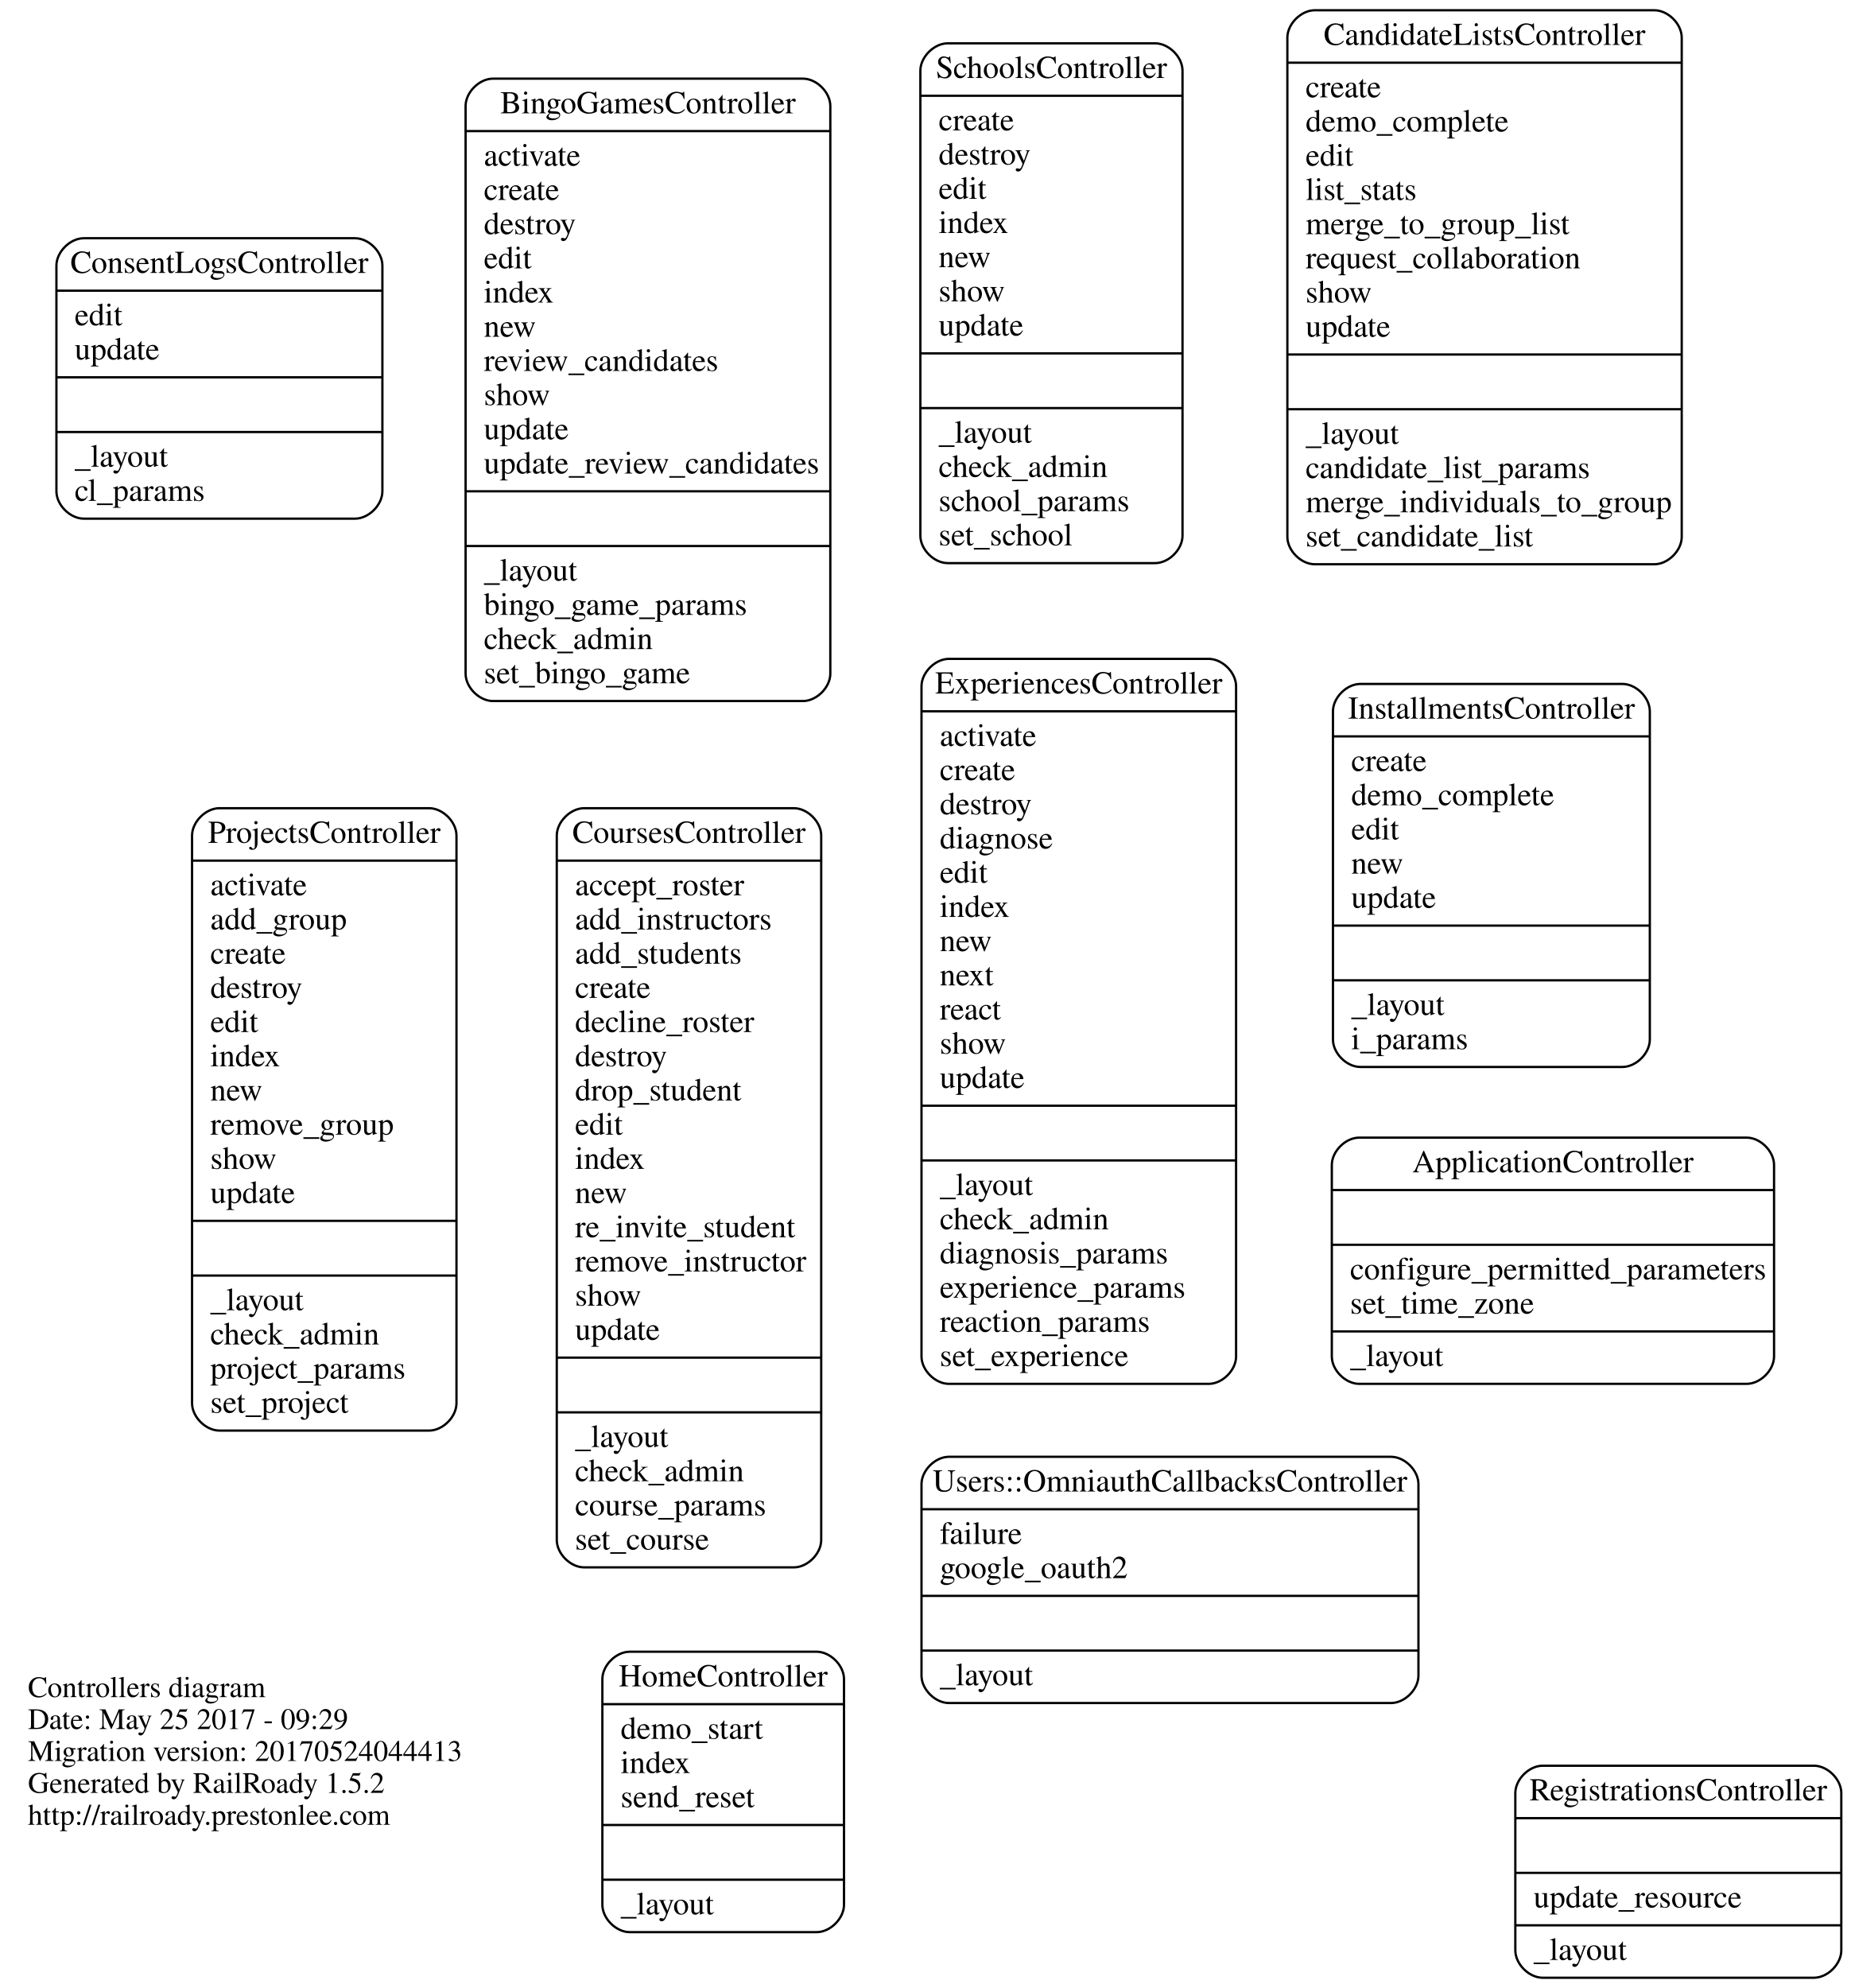
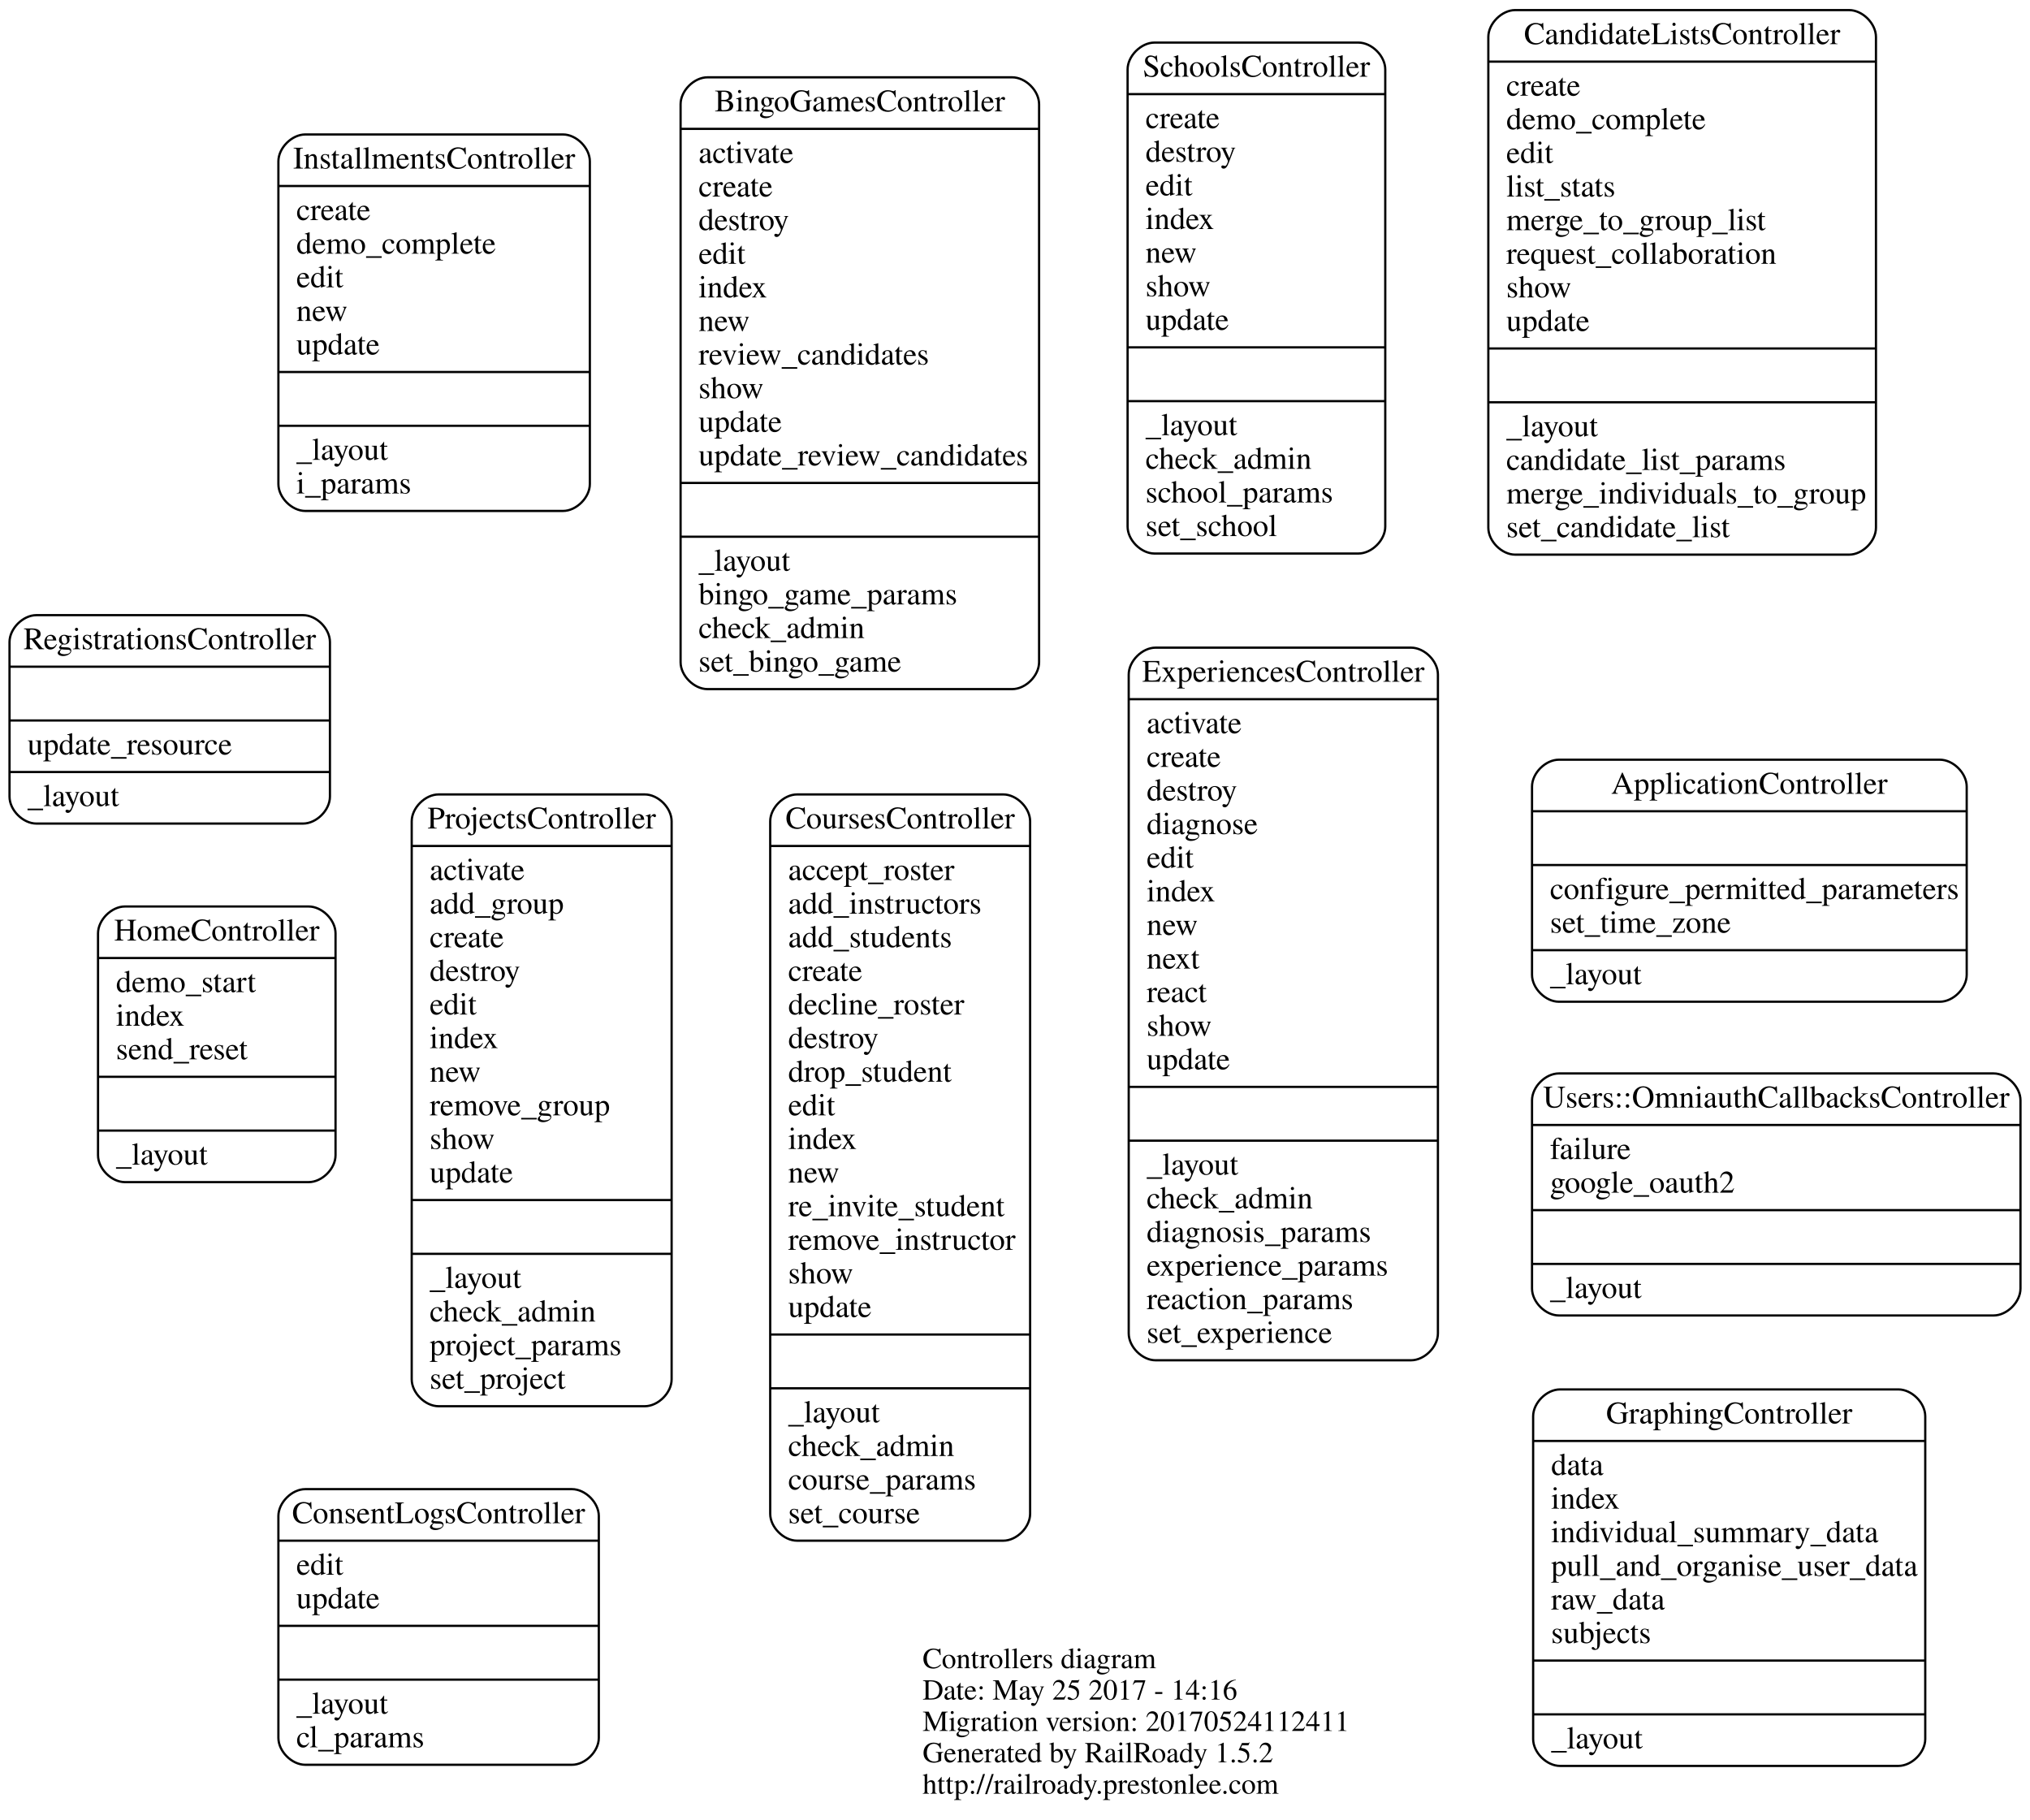
- <svg xmlns="http://www.w3.org/2000/svg" width="812pt" height="872pt" viewBox="0.00 0.00 811.50 872.00">
-   <g id="graph0" class="graph" transform="scale(1 1) rotate(0) translate(304 508)">
-     <polygon fill="none" stroke="none" points="-304,364 -304,-508 507.5,-508 507.5,364 -304,364" />
+ <svg xmlns="http://www.w3.org/2000/svg" width="906pt" height="812pt" viewBox="0.00 0.00 905.50 812.00">
+   <g id="graph0" class="graph" transform="scale(1 1) rotate(0) translate(403.5 508)">
+     <polygon fill="none" stroke="none" points="-403.5,304 -403.5,-508 502,-508 502,304 -403.5,304" />
    <g id="node1" class="node">
-       <text text-anchor="start" x="-292" y="236.4" font-family="Times,serif" font-size="13.00">Controllers diagram</text>
-       <text text-anchor="start" x="-292" y="250.4" font-family="Times,serif" font-size="13.00">Date: May 25 2017 - 09:29</text>
-       <text text-anchor="start" x="-292" y="264.4" font-family="Times,serif" font-size="13.00">Migration version: 20170524044413</text>
-       <text text-anchor="start" x="-292" y="278.4" font-family="Times,serif" font-size="13.00">Generated by RailRoady 1.5.2</text>
-       <text text-anchor="start" x="-292" y="292.4" font-family="Times,serif" font-size="13.00">http://railroady.prestonlee.com</text>
+       <text text-anchor="start" x="8" y="236.4" font-family="Times,serif" font-size="13.00">Controllers diagram</text>
+       <text text-anchor="start" x="8" y="250.4" font-family="Times,serif" font-size="13.00">Date: May 25 2017 - 14:16</text>
+       <text text-anchor="start" x="8" y="264.4" font-family="Times,serif" font-size="13.00">Migration version: 20170524112411</text>
+       <text text-anchor="start" x="8" y="278.4" font-family="Times,serif" font-size="13.00">Generated by RailRoady 1.5.2</text>
+       <text text-anchor="start" x="8" y="292.4" font-family="Times,serif" font-size="13.00">http://railroady.prestonlee.com</text>
    </g>
    <g id="node2" class="node">
      <path fill="none" stroke="black" d="M-208,119.5C-208,119.5 -116,119.5 -116,119.5 -110,119.5 -104,113.5 -104,107.5 -104,107.5 -104,-141.5 -104,-141.5 -104,-147.5 -110,-153.5 -116,-153.5 -116,-153.5 -208,-153.5 -208,-153.5 -214,-153.5 -220,-147.5 -220,-141.5 -220,-141.5 -220,107.5 -220,107.5 -220,113.5 -214,119.5 -208,119.5" />
      <text text-anchor="middle" x="-162" y="-138.3" font-family="Times,serif" font-size="14.00">ProjectsController</text>
      <polyline fill="none" stroke="black" points="-220,-130.5 -104,-130.5 " />
      <text text-anchor="start" x="-212" y="-115.3" font-family="Times,serif" font-size="14.00">activate</text>
      <text text-anchor="start" x="-212" y="-100.3" font-family="Times,serif" font-size="14.00">add_group</text>
      <text text-anchor="start" x="-212" y="-85.3" font-family="Times,serif" font-size="14.00">create</text>
      <text text-anchor="start" x="-212" y="-70.3" font-family="Times,serif" font-size="14.00">destroy</text>
      <text text-anchor="start" x="-212" y="-55.3" font-family="Times,serif" font-size="14.00">edit</text>
      <text text-anchor="start" x="-212" y="-40.3" font-family="Times,serif" font-size="14.00">index</text>
      <text text-anchor="start" x="-212" y="-25.3" font-family="Times,serif" font-size="14.00">new</text>
      <text text-anchor="start" x="-212" y="-10.3" font-family="Times,serif" font-size="14.00">remove_group</text>
      <text text-anchor="start" x="-212" y="4.7" font-family="Times,serif" font-size="14.00">show</text>
      <text text-anchor="start" x="-212" y="19.7" font-family="Times,serif" font-size="14.00">update</text>
      <polyline fill="none" stroke="black" points="-220,27.5 -104,27.5 " />
      <polyline fill="none" stroke="black" points="-220,51.5 -104,51.5 " />
      <text text-anchor="start" x="-212" y="66.7" font-family="Times,serif" font-size="14.00">_layout</text>
      <text text-anchor="start" x="-212" y="81.7" font-family="Times,serif" font-size="14.00">check_admin</text>
      <text text-anchor="start" x="-212" y="96.7" font-family="Times,serif" font-size="14.00">project_params</text>
      <text text-anchor="start" x="-212" y="111.7" font-family="Times,serif" font-size="14.00">set_project</text>
    </g>
    <g id="node3" class="node">
      <path fill="none" stroke="black" d="M-88,-200.5C-88,-200.5 48,-200.5 48,-200.5 54,-200.5 60,-206.5 60,-212.5 60,-212.5 60,-461.5 60,-461.5 60,-467.5 54,-473.5 48,-473.5 48,-473.5 -88,-473.5 -88,-473.5 -94,-473.5 -100,-467.5 -100,-461.5 -100,-461.5 -100,-212.5 -100,-212.5 -100,-206.5 -94,-200.5 -88,-200.5" />
      <text text-anchor="middle" x="-20" y="-458.3" font-family="Times,serif" font-size="14.00">BingoGamesController</text>
      <polyline fill="none" stroke="black" points="-100,-450.5 60,-450.5 " />
      <text text-anchor="start" x="-92" y="-435.3" font-family="Times,serif" font-size="14.00">activate</text>
      <text text-anchor="start" x="-92" y="-420.3" font-family="Times,serif" font-size="14.00">create</text>
      <text text-anchor="start" x="-92" y="-405.3" font-family="Times,serif" font-size="14.00">destroy</text>
      <text text-anchor="start" x="-92" y="-390.3" font-family="Times,serif" font-size="14.00">edit</text>
      <text text-anchor="start" x="-92" y="-375.3" font-family="Times,serif" font-size="14.00">index</text>
      <text text-anchor="start" x="-92" y="-360.3" font-family="Times,serif" font-size="14.00">new</text>
      <text text-anchor="start" x="-92" y="-345.3" font-family="Times,serif" font-size="14.00">review_candidates</text>
      <text text-anchor="start" x="-92" y="-330.3" font-family="Times,serif" font-size="14.00">show</text>
      <text text-anchor="start" x="-92" y="-315.3" font-family="Times,serif" font-size="14.00">update</text>
      <text text-anchor="start" x="-92" y="-300.3" font-family="Times,serif" font-size="14.00">update_review_candidates</text>
      <polyline fill="none" stroke="black" points="-100,-292.5 60,-292.5 " />
      <polyline fill="none" stroke="black" points="-100,-268.5 60,-268.5 " />
      <text text-anchor="start" x="-92" y="-253.3" font-family="Times,serif" font-size="14.00">_layout</text>
      <text text-anchor="start" x="-92" y="-238.3" font-family="Times,serif" font-size="14.00">bingo_game_params</text>
      <text text-anchor="start" x="-92" y="-223.3" font-family="Times,serif" font-size="14.00">check_admin</text>
      <text text-anchor="start" x="-92" y="-208.3" font-family="Times,serif" font-size="14.00">set_bingo_game</text>
    </g>
    <g id="node4" class="node">
      <path fill="none" stroke="black" d="M272.5,-260.5C272.5,-260.5 421.5,-260.5 421.5,-260.5 427.5,-260.5 433.5,-266.5 433.5,-272.5 433.5,-272.5 433.5,-491.5 433.5,-491.5 433.5,-497.5 427.5,-503.5 421.5,-503.5 421.5,-503.5 272.5,-503.5 272.5,-503.5 266.5,-503.5 260.5,-497.5 260.5,-491.5 260.5,-491.5 260.5,-272.5 260.5,-272.5 260.5,-266.5 266.5,-260.5 272.5,-260.5" />
      <text text-anchor="middle" x="347" y="-488.3" font-family="Times,serif" font-size="14.00">CandidateListsController</text>
      <polyline fill="none" stroke="black" points="260.5,-480.5 433.5,-480.5 " />
      <text text-anchor="start" x="268.5" y="-465.3" font-family="Times,serif" font-size="14.00">create</text>
      <text text-anchor="start" x="268.5" y="-450.3" font-family="Times,serif" font-size="14.00">demo_complete</text>
      <text text-anchor="start" x="268.5" y="-435.3" font-family="Times,serif" font-size="14.00">edit</text>
      <text text-anchor="start" x="268.5" y="-420.3" font-family="Times,serif" font-size="14.00">list_stats</text>
      <text text-anchor="start" x="268.5" y="-405.3" font-family="Times,serif" font-size="14.00">merge_to_group_list</text>
      <text text-anchor="start" x="268.5" y="-390.3" font-family="Times,serif" font-size="14.00">request_collaboration</text>
      <text text-anchor="start" x="268.5" y="-375.3" font-family="Times,serif" font-size="14.00">show</text>
      <text text-anchor="start" x="268.5" y="-360.3" font-family="Times,serif" font-size="14.00">update</text>
      <polyline fill="none" stroke="black" points="260.5,-352.5 433.5,-352.5 " />
      <polyline fill="none" stroke="black" points="260.5,-328.5 433.5,-328.5 " />
      <text text-anchor="start" x="268.5" y="-313.3" font-family="Times,serif" font-size="14.00">_layout</text>
      <text text-anchor="start" x="268.5" y="-298.3" font-family="Times,serif" font-size="14.00">candidate_list_params</text>
      <text text-anchor="start" x="268.5" y="-283.3" font-family="Times,serif" font-size="14.00">merge_individuals_to_group</text>
      <text text-anchor="start" x="268.5" y="-268.3" font-family="Times,serif" font-size="14.00">set_candidate_list</text>
    </g>
    <g id="node5" class="node">
      <path fill="none" stroke="black" d="M-48,179.5C-48,179.5 44,179.5 44,179.5 50,179.5 56,173.5 56,167.5 56,167.5 56,-141.5 56,-141.5 56,-147.5 50,-153.5 44,-153.5 44,-153.5 -48,-153.5 -48,-153.5 -54,-153.5 -60,-147.5 -60,-141.5 -60,-141.5 -60,167.5 -60,167.5 -60,173.5 -54,179.5 -48,179.5" />
      <text text-anchor="middle" x="-2" y="-138.3" font-family="Times,serif" font-size="14.00">CoursesController</text>
      <polyline fill="none" stroke="black" points="-60,-130.5 56,-130.5 " />
      <text text-anchor="start" x="-52" y="-115.3" font-family="Times,serif" font-size="14.00">accept_roster</text>
      <text text-anchor="start" x="-52" y="-100.3" font-family="Times,serif" font-size="14.00">add_instructors</text>
      <text text-anchor="start" x="-52" y="-85.3" font-family="Times,serif" font-size="14.00">add_students</text>
      <text text-anchor="start" x="-52" y="-70.3" font-family="Times,serif" font-size="14.00">create</text>
      <text text-anchor="start" x="-52" y="-55.3" font-family="Times,serif" font-size="14.00">decline_roster</text>
      <text text-anchor="start" x="-52" y="-40.3" font-family="Times,serif" font-size="14.00">destroy</text>
      <text text-anchor="start" x="-52" y="-25.3" font-family="Times,serif" font-size="14.00">drop_student</text>
      <text text-anchor="start" x="-52" y="-10.3" font-family="Times,serif" font-size="14.00">edit</text>
      <text text-anchor="start" x="-52" y="4.7" font-family="Times,serif" font-size="14.00">index</text>
      <text text-anchor="start" x="-52" y="19.7" font-family="Times,serif" font-size="14.00">new</text>
      <text text-anchor="start" x="-52" y="34.7" font-family="Times,serif" font-size="14.00">re_invite_student</text>
      <text text-anchor="start" x="-52" y="49.7" font-family="Times,serif" font-size="14.00">remove_instructor</text>
      <text text-anchor="start" x="-52" y="64.7" font-family="Times,serif" font-size="14.00">show</text>
      <text text-anchor="start" x="-52" y="79.7" font-family="Times,serif" font-size="14.00">update</text>
      <polyline fill="none" stroke="black" points="-60,87.5 56,87.5 " />
      <polyline fill="none" stroke="black" points="-60,111.5 56,111.5 " />
      <text text-anchor="start" x="-52" y="126.7" font-family="Times,serif" font-size="14.00">_layout</text>
      <text text-anchor="start" x="-52" y="141.7" font-family="Times,serif" font-size="14.00">check_admin</text>
      <text text-anchor="start" x="-52" y="156.7" font-family="Times,serif" font-size="14.00">course_params</text>
      <text text-anchor="start" x="-52" y="171.7" font-family="Times,serif" font-size="14.00">set_course</text>
    </g>
    <g id="node6" class="node">
-       <path fill="none" stroke="black" d="M292,99C292,99 462,99 462,99 468,99 474,93 474,87 474,87 474,3 474,3 474,-3 468,-9 462,-9 462,-9 292,-9 292,-9 286,-9 280,-3 280,3 280,3 280,87 280,87 280,93 286,99 292,99" />
-       <text text-anchor="middle" x="377" y="6.2" font-family="Times,serif" font-size="14.00">ApplicationController</text>
-       <polyline fill="none" stroke="black" points="280,14 474,14 " />
-       <polyline fill="none" stroke="black" points="280,38 474,38 " />
-       <text text-anchor="start" x="288" y="53.2" font-family="Times,serif" font-size="14.00">configure_permitted_parameters</text>
-       <text text-anchor="start" x="288" y="68.2" font-family="Times,serif" font-size="14.00">set_time_zone</text>
-       <polyline fill="none" stroke="black" points="280,76 474,76 " />
-       <text text-anchor="start" x="288" y="91.2" font-family="Times,serif" font-size="14.00">_layout</text>
+       <path fill="none" stroke="black" d="M292,-61C292,-61 462,-61 462,-61 468,-61 474,-67 474,-73 474,-73 474,-157 474,-157 474,-163 468,-169 462,-169 462,-169 292,-169 292,-169 286,-169 280,-163 280,-157 280,-157 280,-73 280,-73 280,-67 286,-61 292,-61" />
+       <text text-anchor="middle" x="377" y="-153.8" font-family="Times,serif" font-size="14.00">ApplicationController</text>
+       <polyline fill="none" stroke="black" points="280,-146 474,-146 " />
+       <polyline fill="none" stroke="black" points="280,-122 474,-122 " />
+       <text text-anchor="start" x="288" y="-106.8" font-family="Times,serif" font-size="14.00">configure_permitted_parameters</text>
+       <text text-anchor="start" x="288" y="-91.8" font-family="Times,serif" font-size="14.00">set_time_zone</text>
+       <polyline fill="none" stroke="black" points="280,-84 474,-84 " />
+       <text text-anchor="start" x="288" y="-68.8" font-family="Times,serif" font-size="14.00">_layout</text>
    </g>
    <g id="node7" class="node">
-       <path fill="none" stroke="black" d="M372.5,359.5C372.5,359.5 491.5,359.5 491.5,359.5 497.5,359.5 503.5,353.5 503.5,347.5 503.5,347.5 503.5,278.5 503.5,278.5 503.5,272.5 497.5,266.5 491.5,266.5 491.5,266.5 372.5,266.5 372.5,266.5 366.5,266.5 360.5,272.5 360.5,278.5 360.5,278.5 360.5,347.5 360.5,347.5 360.5,353.5 366.5,359.5 372.5,359.5" />
-       <text text-anchor="middle" x="432" y="281.7" font-family="Times,serif" font-size="14.00">RegistrationsController</text>
-       <polyline fill="none" stroke="black" points="360.5,289.5 503.5,289.5 " />
-       <polyline fill="none" stroke="black" points="360.5,313.5 503.5,313.5 " />
-       <text text-anchor="start" x="368.5" y="328.7" font-family="Times,serif" font-size="14.00">update_resource</text>
-       <polyline fill="none" stroke="black" points="360.5,336.5 503.5,336.5 " />
-       <text text-anchor="start" x="368.5" y="351.7" font-family="Times,serif" font-size="14.00">_layout</text>
+       <path fill="none" stroke="black" d="M-387.5,-140.5C-387.5,-140.5 -268.5,-140.5 -268.5,-140.5 -262.5,-140.5 -256.5,-146.5 -256.5,-152.5 -256.5,-152.5 -256.5,-221.5 -256.5,-221.5 -256.5,-227.5 -262.5,-233.5 -268.5,-233.5 -268.5,-233.5 -387.5,-233.5 -387.5,-233.5 -393.5,-233.5 -399.5,-227.5 -399.5,-221.5 -399.5,-221.5 -399.5,-152.5 -399.5,-152.5 -399.5,-146.5 -393.5,-140.5 -387.5,-140.5" />
+       <text text-anchor="middle" x="-328" y="-218.3" font-family="Times,serif" font-size="14.00">RegistrationsController</text>
+       <polyline fill="none" stroke="black" points="-399.5,-210.5 -256.5,-210.5 " />
+       <polyline fill="none" stroke="black" points="-399.5,-186.5 -256.5,-186.5 " />
+       <text text-anchor="start" x="-391.5" y="-171.3" font-family="Times,serif" font-size="14.00">update_resource</text>
+       <polyline fill="none" stroke="black" points="-399.5,-163.5 -256.5,-163.5 " />
+       <text text-anchor="start" x="-391.5" y="-148.3" font-family="Times,serif" font-size="14.00">_layout</text>
    </g>
    <g id="node8" class="node">
      <path fill="none" stroke="black" d="M112,99C112,99 226,99 226,99 232,99 238,93 238,87 238,87 238,-207 238,-207 238,-213 232,-219 226,-219 226,-219 112,-219 112,-219 106,-219 100,-213 100,-207 100,-207 100,87 100,87 100,93 106,99 112,99" />
      <text text-anchor="middle" x="169" y="-203.8" font-family="Times,serif" font-size="14.00">ExperiencesController</text>
      <polyline fill="none" stroke="black" points="100,-196 238,-196 " />
      <text text-anchor="start" x="108" y="-180.8" font-family="Times,serif" font-size="14.00">activate</text>
      <text text-anchor="start" x="108" y="-165.8" font-family="Times,serif" font-size="14.00">create</text>
      <text text-anchor="start" x="108" y="-150.8" font-family="Times,serif" font-size="14.00">destroy</text>
      <text text-anchor="start" x="108" y="-135.8" font-family="Times,serif" font-size="14.00">diagnose</text>
      <text text-anchor="start" x="108" y="-120.8" font-family="Times,serif" font-size="14.00">edit</text>
      <text text-anchor="start" x="108" y="-105.8" font-family="Times,serif" font-size="14.00">index</text>
      <text text-anchor="start" x="108" y="-90.8" font-family="Times,serif" font-size="14.00">new</text>
      <text text-anchor="start" x="108" y="-75.8" font-family="Times,serif" font-size="14.00">next</text>
      <text text-anchor="start" x="108" y="-60.8" font-family="Times,serif" font-size="14.00">react</text>
      <text text-anchor="start" x="108" y="-45.8" font-family="Times,serif" font-size="14.00">show</text>
      <text text-anchor="start" x="108" y="-30.8" font-family="Times,serif" font-size="14.00">update</text>
      <polyline fill="none" stroke="black" points="100,-23 238,-23 " />
      <polyline fill="none" stroke="black" points="100,1 238,1 " />
      <text text-anchor="start" x="108" y="16.2" font-family="Times,serif" font-size="14.00">_layout</text>
      <text text-anchor="start" x="108" y="31.2" font-family="Times,serif" font-size="14.00">check_admin</text>
      <text text-anchor="start" x="108" y="46.2" font-family="Times,serif" font-size="14.00">diagnosis_params</text>
      <text text-anchor="start" x="108" y="61.2" font-family="Times,serif" font-size="14.00">experience_params</text>
      <text text-anchor="start" x="108" y="76.2" font-family="Times,serif" font-size="14.00">reaction_params</text>
      <text text-anchor="start" x="108" y="91.2" font-family="Times,serif" font-size="14.00">set_experience</text>
    </g>
    <g id="node9" class="node">
-       <path fill="none" stroke="black" d="M112,239C112,239 306,239 306,239 312,239 318,233 318,227 318,227 318,143 318,143 318,137 312,131 306,131 306,131 112,131 112,131 106,131 100,137 100,143 100,143 100,227 100,227 100,233 106,239 112,239" />
-       <text text-anchor="middle" x="209" y="146.2" font-family="Times,serif" font-size="14.00">Users::OmniauthCallbacksController</text>
-       <polyline fill="none" stroke="black" points="100,154 318,154 " />
-       <text text-anchor="start" x="108" y="169.2" font-family="Times,serif" font-size="14.00">failure</text>
-       <text text-anchor="start" x="108" y="184.2" font-family="Times,serif" font-size="14.00">google_oauth2</text>
-       <polyline fill="none" stroke="black" points="100,192 318,192 " />
-       <polyline fill="none" stroke="black" points="100,216 318,216 " />
-       <text text-anchor="start" x="108" y="231.2" font-family="Times,serif" font-size="14.00">_layout</text>
+       <path fill="none" stroke="black" d="M292,79C292,79 486,79 486,79 492,79 498,73 498,67 498,67 498,-17 498,-17 498,-23 492,-29 486,-29 486,-29 292,-29 292,-29 286,-29 280,-23 280,-17 280,-17 280,67 280,67 280,73 286,79 292,79" />
+       <text text-anchor="middle" x="389" y="-13.8" font-family="Times,serif" font-size="14.00">Users::OmniauthCallbacksController</text>
+       <polyline fill="none" stroke="black" points="280,-6 498,-6 " />
+       <text text-anchor="start" x="288" y="9.2" font-family="Times,serif" font-size="14.00">failure</text>
+       <text text-anchor="start" x="288" y="24.2" font-family="Times,serif" font-size="14.00">google_oauth2</text>
+       <polyline fill="none" stroke="black" points="280,32 498,32 " />
+       <polyline fill="none" stroke="black" points="280,56 498,56 " />
+       <text text-anchor="start" x="288" y="71.2" font-family="Times,serif" font-size="14.00">_layout</text>
    </g>
    <g id="node10" class="node">
-       <path fill="none" stroke="black" d="M-28,339.5C-28,339.5 54,339.5 54,339.5 60,339.5 66,333.5 66,327.5 66,327.5 66,228.5 66,228.5 66,222.5 60,216.5 54,216.5 54,216.5 -28,216.5 -28,216.5 -34,216.5 -40,222.5 -40,228.5 -40,228.5 -40,327.5 -40,327.5 -40,333.5 -34,339.5 -28,339.5" />
-       <text text-anchor="middle" x="13" y="231.7" font-family="Times,serif" font-size="14.00">HomeController</text>
-       <polyline fill="none" stroke="black" points="-40,239.5 66,239.5 " />
-       <text text-anchor="start" x="-32" y="254.7" font-family="Times,serif" font-size="14.00">demo_start</text>
-       <text text-anchor="start" x="-32" y="269.7" font-family="Times,serif" font-size="14.00">index</text>
-       <text text-anchor="start" x="-32" y="284.7" font-family="Times,serif" font-size="14.00">send_reset</text>
-       <polyline fill="none" stroke="black" points="-40,292.5 66,292.5 " />
-       <polyline fill="none" stroke="black" points="-40,316.5 66,316.5 " />
-       <text text-anchor="start" x="-32" y="331.7" font-family="Times,serif" font-size="14.00">_layout</text>
+       <path fill="none" stroke="black" d="M-348,19.5C-348,19.5 -266,19.5 -266,19.5 -260,19.5 -254,13.5 -254,7.5 -254,7.5 -254,-91.5 -254,-91.5 -254,-97.5 -260,-103.5 -266,-103.5 -266,-103.5 -348,-103.5 -348,-103.5 -354,-103.5 -360,-97.5 -360,-91.5 -360,-91.5 -360,7.5 -360,7.5 -360,13.5 -354,19.5 -348,19.5" />
+       <text text-anchor="middle" x="-307" y="-88.3" font-family="Times,serif" font-size="14.00">HomeController</text>
+       <polyline fill="none" stroke="black" points="-360,-80.5 -254,-80.5 " />
+       <text text-anchor="start" x="-352" y="-65.3" font-family="Times,serif" font-size="14.00">demo_start</text>
+       <text text-anchor="start" x="-352" y="-50.3" font-family="Times,serif" font-size="14.00">index</text>
+       <text text-anchor="start" x="-352" y="-35.3" font-family="Times,serif" font-size="14.00">send_reset</text>
+       <polyline fill="none" stroke="black" points="-360,-27.5 -254,-27.5 " />
+       <polyline fill="none" stroke="black" points="-360,-3.5 -254,-3.5 " />
+       <text text-anchor="start" x="-352" y="11.7" font-family="Times,serif" font-size="14.00">_layout</text>
    </g>
    <g id="node11" class="node">
-       <path fill="none" stroke="black" d="M292.5,-40C292.5,-40 407.5,-40 407.5,-40 413.5,-40 419.5,-46 419.5,-52 419.5,-52 419.5,-196 419.5,-196 419.5,-202 413.5,-208 407.5,-208 407.5,-208 292.5,-208 292.5,-208 286.5,-208 280.5,-202 280.5,-196 280.5,-196 280.5,-52 280.5,-52 280.5,-46 286.5,-40 292.5,-40" />
-       <text text-anchor="middle" x="350" y="-192.8" font-family="Times,serif" font-size="14.00">InstallmentsController</text>
-       <polyline fill="none" stroke="black" points="280.5,-185 419.5,-185 " />
-       <text text-anchor="start" x="288.5" y="-169.8" font-family="Times,serif" font-size="14.00">create</text>
-       <text text-anchor="start" x="288.5" y="-154.8" font-family="Times,serif" font-size="14.00">demo_complete</text>
-       <text text-anchor="start" x="288.5" y="-139.8" font-family="Times,serif" font-size="14.00">edit</text>
-       <text text-anchor="start" x="288.5" y="-124.8" font-family="Times,serif" font-size="14.00">new</text>
-       <text text-anchor="start" x="288.5" y="-109.8" font-family="Times,serif" font-size="14.00">update</text>
-       <polyline fill="none" stroke="black" points="280.5,-102 419.5,-102 " />
-       <polyline fill="none" stroke="black" points="280.5,-78 419.5,-78 " />
-       <text text-anchor="start" x="288.5" y="-62.8" font-family="Times,serif" font-size="14.00">_layout</text>
-       <text text-anchor="start" x="288.5" y="-47.8" font-family="Times,serif" font-size="14.00">i_params</text>
+       <path fill="none" stroke="black" d="M-267.5,-280C-267.5,-280 -152.5,-280 -152.5,-280 -146.5,-280 -140.5,-286 -140.5,-292 -140.5,-292 -140.5,-436 -140.5,-436 -140.5,-442 -146.5,-448 -152.5,-448 -152.5,-448 -267.5,-448 -267.5,-448 -273.5,-448 -279.5,-442 -279.5,-436 -279.5,-436 -279.5,-292 -279.5,-292 -279.5,-286 -273.5,-280 -267.5,-280" />
+       <text text-anchor="middle" x="-210" y="-432.8" font-family="Times,serif" font-size="14.00">InstallmentsController</text>
+       <polyline fill="none" stroke="black" points="-279.5,-425 -140.5,-425 " />
+       <text text-anchor="start" x="-271.5" y="-409.8" font-family="Times,serif" font-size="14.00">create</text>
+       <text text-anchor="start" x="-271.5" y="-394.8" font-family="Times,serif" font-size="14.00">demo_complete</text>
+       <text text-anchor="start" x="-271.5" y="-379.8" font-family="Times,serif" font-size="14.00">edit</text>
+       <text text-anchor="start" x="-271.5" y="-364.8" font-family="Times,serif" font-size="14.00">new</text>
+       <text text-anchor="start" x="-271.5" y="-349.8" font-family="Times,serif" font-size="14.00">update</text>
+       <polyline fill="none" stroke="black" points="-279.5,-342 -140.5,-342 " />
+       <polyline fill="none" stroke="black" points="-279.5,-318 -140.5,-318 " />
+       <text text-anchor="start" x="-271.5" y="-302.8" font-family="Times,serif" font-size="14.00">_layout</text>
+       <text text-anchor="start" x="-271.5" y="-287.8" font-family="Times,serif" font-size="14.00">i_params</text>
    </g>
    <g id="node12" class="node">
      <path fill="none" stroke="black" d="M111.5,-261C111.5,-261 202.5,-261 202.5,-261 208.5,-261 214.5,-267 214.5,-273 214.5,-273 214.5,-477 214.5,-477 214.5,-483 208.5,-489 202.5,-489 202.5,-489 111.5,-489 111.5,-489 105.5,-489 99.5,-483 99.5,-477 99.5,-477 99.5,-273 99.5,-273 99.5,-267 105.5,-261 111.5,-261" />
      <text text-anchor="middle" x="157" y="-473.8" font-family="Times,serif" font-size="14.00">SchoolsController</text>
      <polyline fill="none" stroke="black" points="99.5,-466 214.5,-466 " />
      <text text-anchor="start" x="107.5" y="-450.8" font-family="Times,serif" font-size="14.00">create</text>
      <text text-anchor="start" x="107.5" y="-435.8" font-family="Times,serif" font-size="14.00">destroy</text>
      <text text-anchor="start" x="107.5" y="-420.8" font-family="Times,serif" font-size="14.00">edit</text>
      <text text-anchor="start" x="107.5" y="-405.8" font-family="Times,serif" font-size="14.00">index</text>
      <text text-anchor="start" x="107.5" y="-390.8" font-family="Times,serif" font-size="14.00">new</text>
      <text text-anchor="start" x="107.5" y="-375.8" font-family="Times,serif" font-size="14.00">show</text>
      <text text-anchor="start" x="107.5" y="-360.8" font-family="Times,serif" font-size="14.00">update</text>
      <polyline fill="none" stroke="black" points="99.5,-353 214.5,-353 " />
      <polyline fill="none" stroke="black" points="99.5,-329 214.5,-329 " />
      <text text-anchor="start" x="107.5" y="-313.8" font-family="Times,serif" font-size="14.00">_layout</text>
      <text text-anchor="start" x="107.5" y="-298.8" font-family="Times,serif" font-size="14.00">check_admin</text>
      <text text-anchor="start" x="107.5" y="-283.8" font-family="Times,serif" font-size="14.00">school_params</text>
      <text text-anchor="start" x="107.5" y="-268.8" font-family="Times,serif" font-size="14.00">set_school</text>
    </g>
    <g id="node13" class="node">
-       <path fill="none" stroke="black" d="M-267.5,-280.5C-267.5,-280.5 -148.5,-280.5 -148.5,-280.5 -142.5,-280.5 -136.5,-286.5 -136.5,-292.5 -136.5,-292.5 -136.5,-391.5 -136.5,-391.5 -136.5,-397.5 -142.5,-403.5 -148.5,-403.5 -148.5,-403.5 -267.5,-403.5 -267.5,-403.5 -273.5,-403.5 -279.5,-397.5 -279.5,-391.5 -279.5,-391.5 -279.5,-292.5 -279.5,-292.5 -279.5,-286.5 -273.5,-280.5 -267.5,-280.5" />
-       <text text-anchor="middle" x="-208" y="-388.3" font-family="Times,serif" font-size="14.00">ConsentLogsController</text>
-       <polyline fill="none" stroke="black" points="-279.5,-380.5 -136.5,-380.5 " />
-       <text text-anchor="start" x="-271.5" y="-365.3" font-family="Times,serif" font-size="14.00">edit</text>
-       <text text-anchor="start" x="-271.5" y="-350.3" font-family="Times,serif" font-size="14.00">update</text>
-       <polyline fill="none" stroke="black" points="-279.5,-342.5 -136.5,-342.5 " />
-       <polyline fill="none" stroke="black" points="-279.5,-318.5 -136.5,-318.5 " />
-       <text text-anchor="start" x="-271.5" y="-303.3" font-family="Times,serif" font-size="14.00">_layout</text>
-       <text text-anchor="start" x="-271.5" y="-288.3" font-family="Times,serif" font-size="14.00">cl_params</text>
+       <path fill="none" stroke="black" d="M-267.5,279.5C-267.5,279.5 -148.5,279.5 -148.5,279.5 -142.5,279.5 -136.5,273.5 -136.5,267.5 -136.5,267.5 -136.5,168.5 -136.5,168.5 -136.5,162.5 -142.5,156.5 -148.5,156.5 -148.5,156.5 -267.5,156.5 -267.5,156.5 -273.5,156.5 -279.5,162.5 -279.5,168.5 -279.5,168.5 -279.5,267.5 -279.5,267.5 -279.5,273.5 -273.5,279.5 -267.5,279.5" />
+       <text text-anchor="middle" x="-208" y="171.7" font-family="Times,serif" font-size="14.00">ConsentLogsController</text>
+       <polyline fill="none" stroke="black" points="-279.5,179.5 -136.5,179.5 " />
+       <text text-anchor="start" x="-271.5" y="194.7" font-family="Times,serif" font-size="14.00">edit</text>
+       <text text-anchor="start" x="-271.5" y="209.7" font-family="Times,serif" font-size="14.00">update</text>
+       <polyline fill="none" stroke="black" points="-279.5,217.5 -136.5,217.5 " />
+       <polyline fill="none" stroke="black" points="-279.5,241.5 -136.5,241.5 " />
+       <text text-anchor="start" x="-271.5" y="256.7" font-family="Times,serif" font-size="14.00">_layout</text>
+       <text text-anchor="start" x="-271.5" y="271.7" font-family="Times,serif" font-size="14.00">cl_params</text>
+     </g>
+     <g id="node14" class="node">
+       <path fill="none" stroke="black" d="M292.5,280C292.5,280 443.5,280 443.5,280 449.5,280 455.5,274 455.5,268 455.5,268 455.5,124 455.5,124 455.5,118 449.5,112 443.5,112 443.5,112 292.5,112 292.5,112 286.5,112 280.5,118 280.5,124 280.5,124 280.5,268 280.5,268 280.5,274 286.5,280 292.5,280" />
+       <text text-anchor="middle" x="368" y="127.2" font-family="Times,serif" font-size="14.00">GraphingController</text>
+       <polyline fill="none" stroke="black" points="280.5,135 455.5,135 " />
+       <text text-anchor="start" x="288.5" y="150.2" font-family="Times,serif" font-size="14.00">data</text>
+       <text text-anchor="start" x="288.5" y="165.2" font-family="Times,serif" font-size="14.00">index</text>
+       <text text-anchor="start" x="288.5" y="180.2" font-family="Times,serif" font-size="14.00">individual_summary_data</text>
+       <text text-anchor="start" x="288.5" y="195.2" font-family="Times,serif" font-size="14.00">pull_and_organise_user_data</text>
+       <text text-anchor="start" x="288.5" y="210.2" font-family="Times,serif" font-size="14.00">raw_data</text>
+       <text text-anchor="start" x="288.5" y="225.2" font-family="Times,serif" font-size="14.00">subjects</text>
+       <polyline fill="none" stroke="black" points="280.5,233 455.5,233 " />
+       <polyline fill="none" stroke="black" points="280.5,257 455.5,257 " />
+       <text text-anchor="start" x="288.5" y="272.2" font-family="Times,serif" font-size="14.00">_layout</text>
    </g>
  </g>
</svg>
